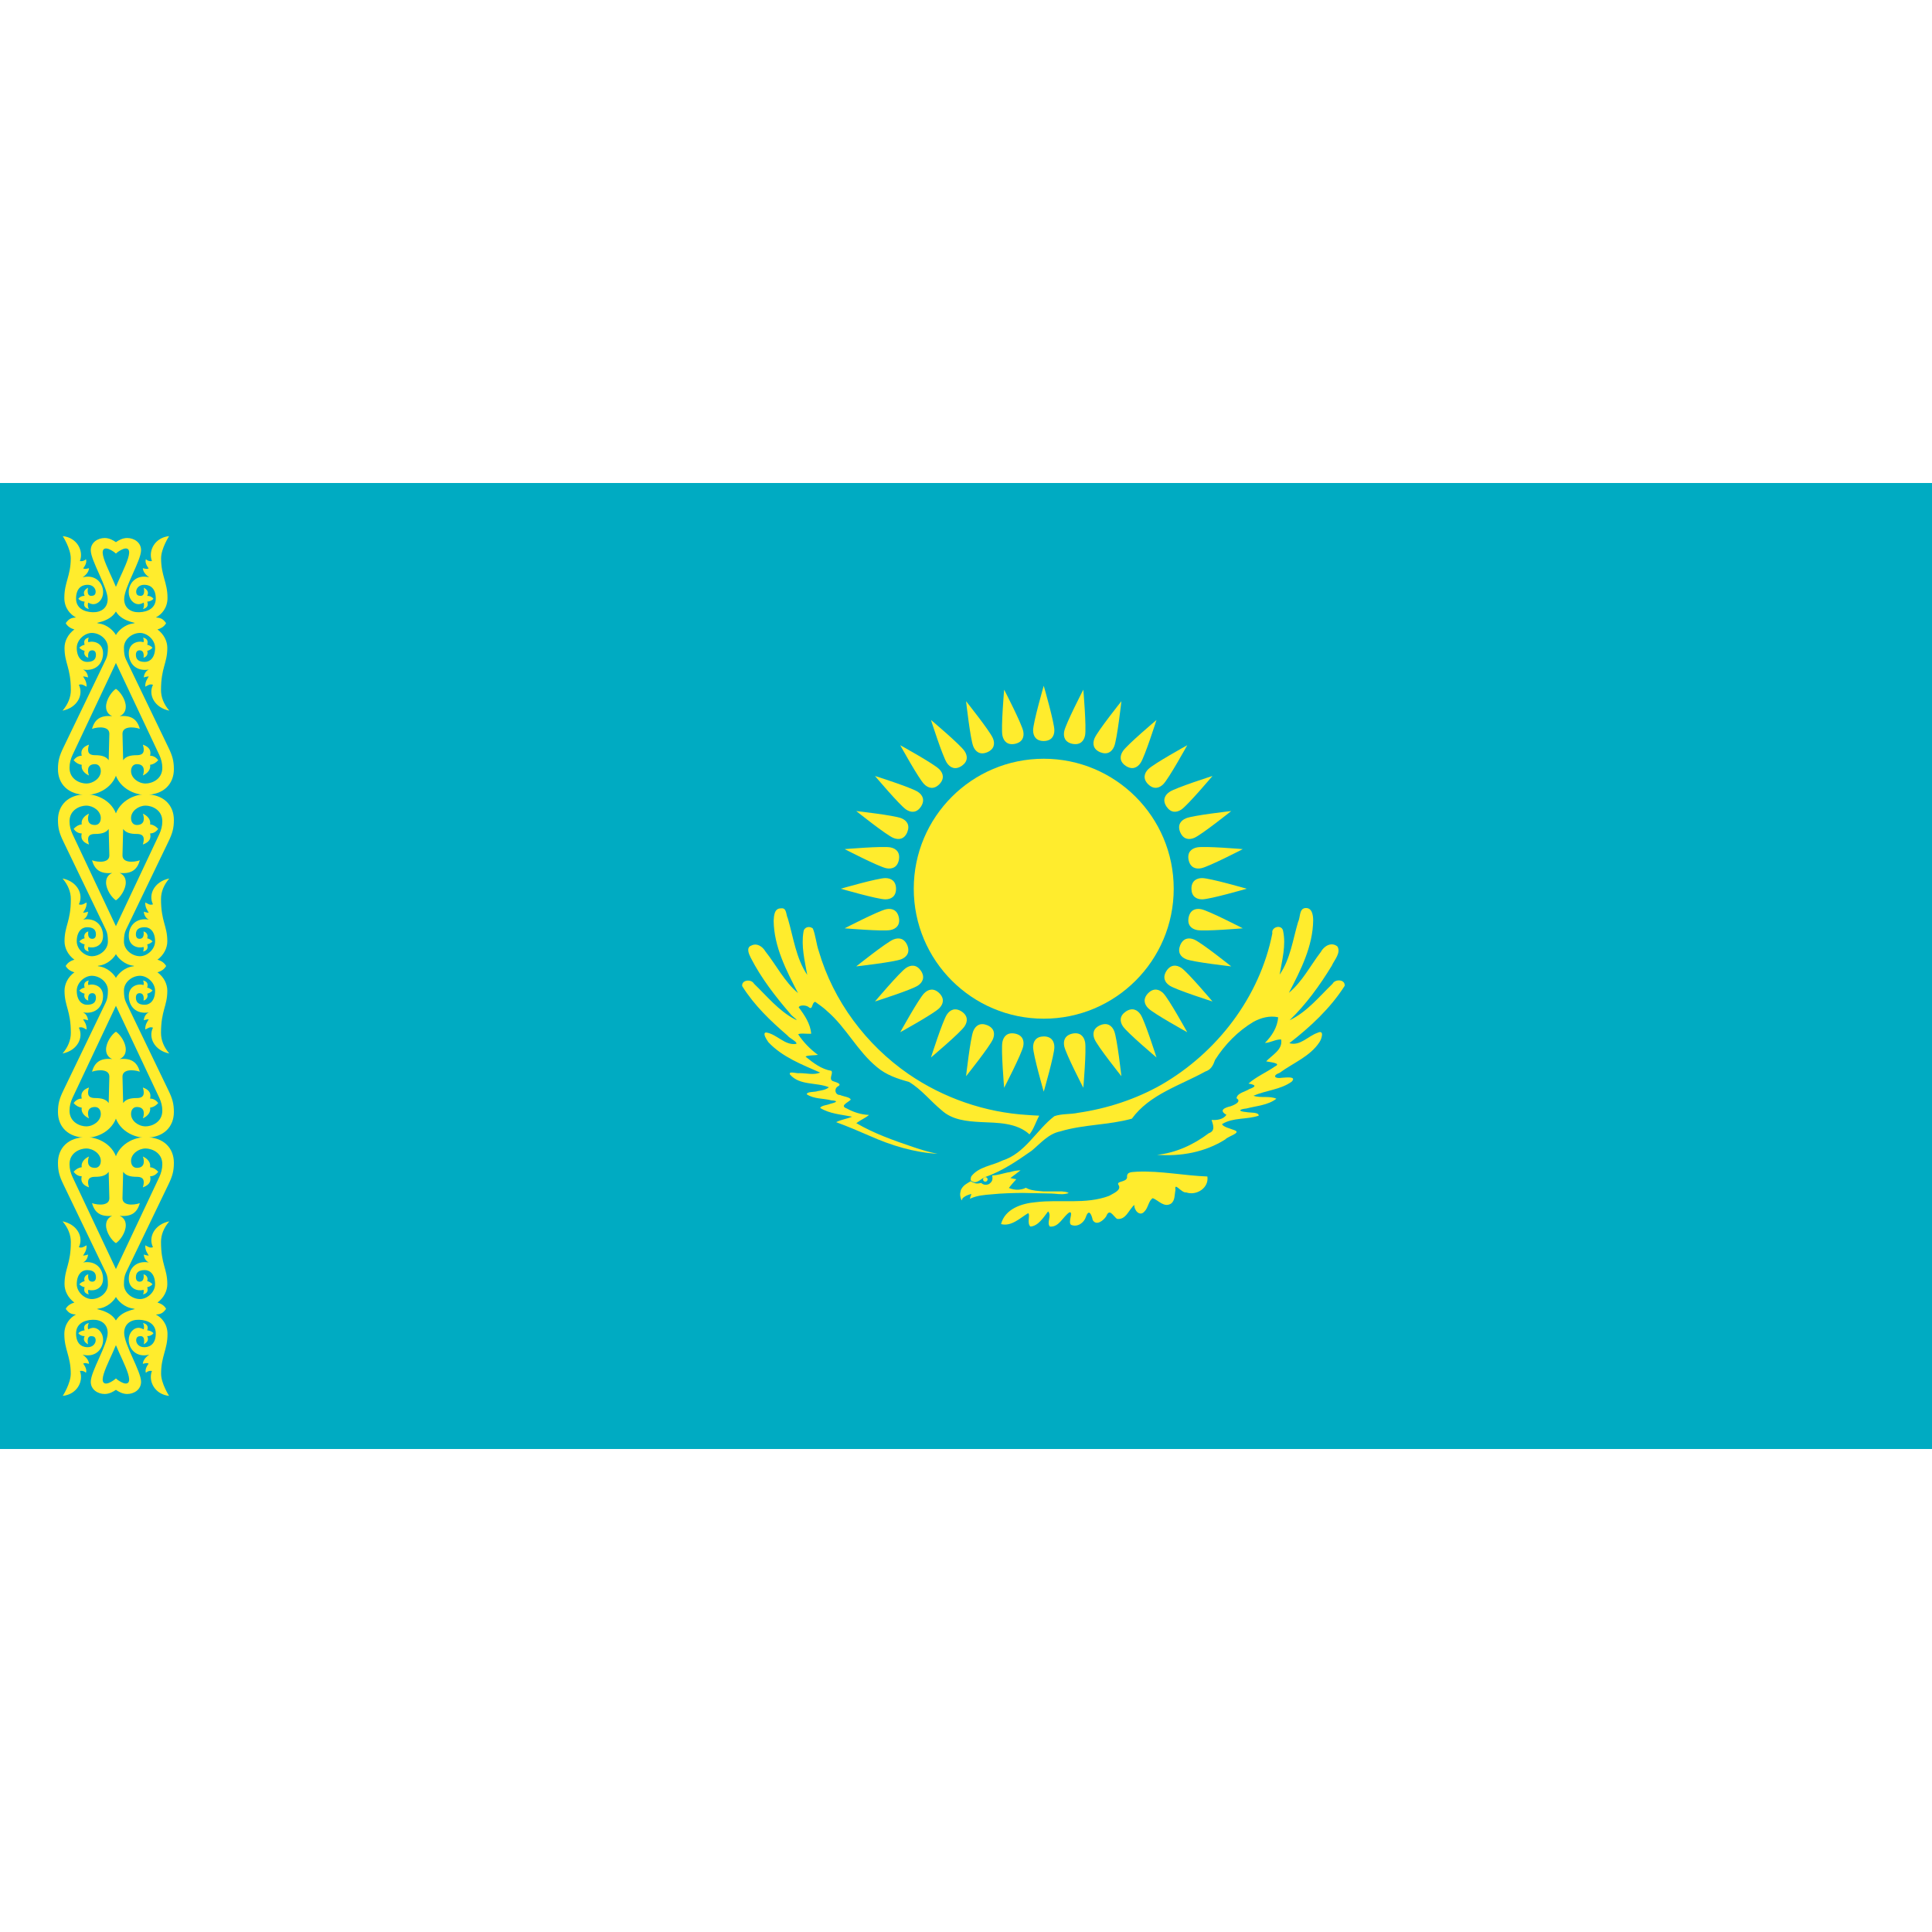
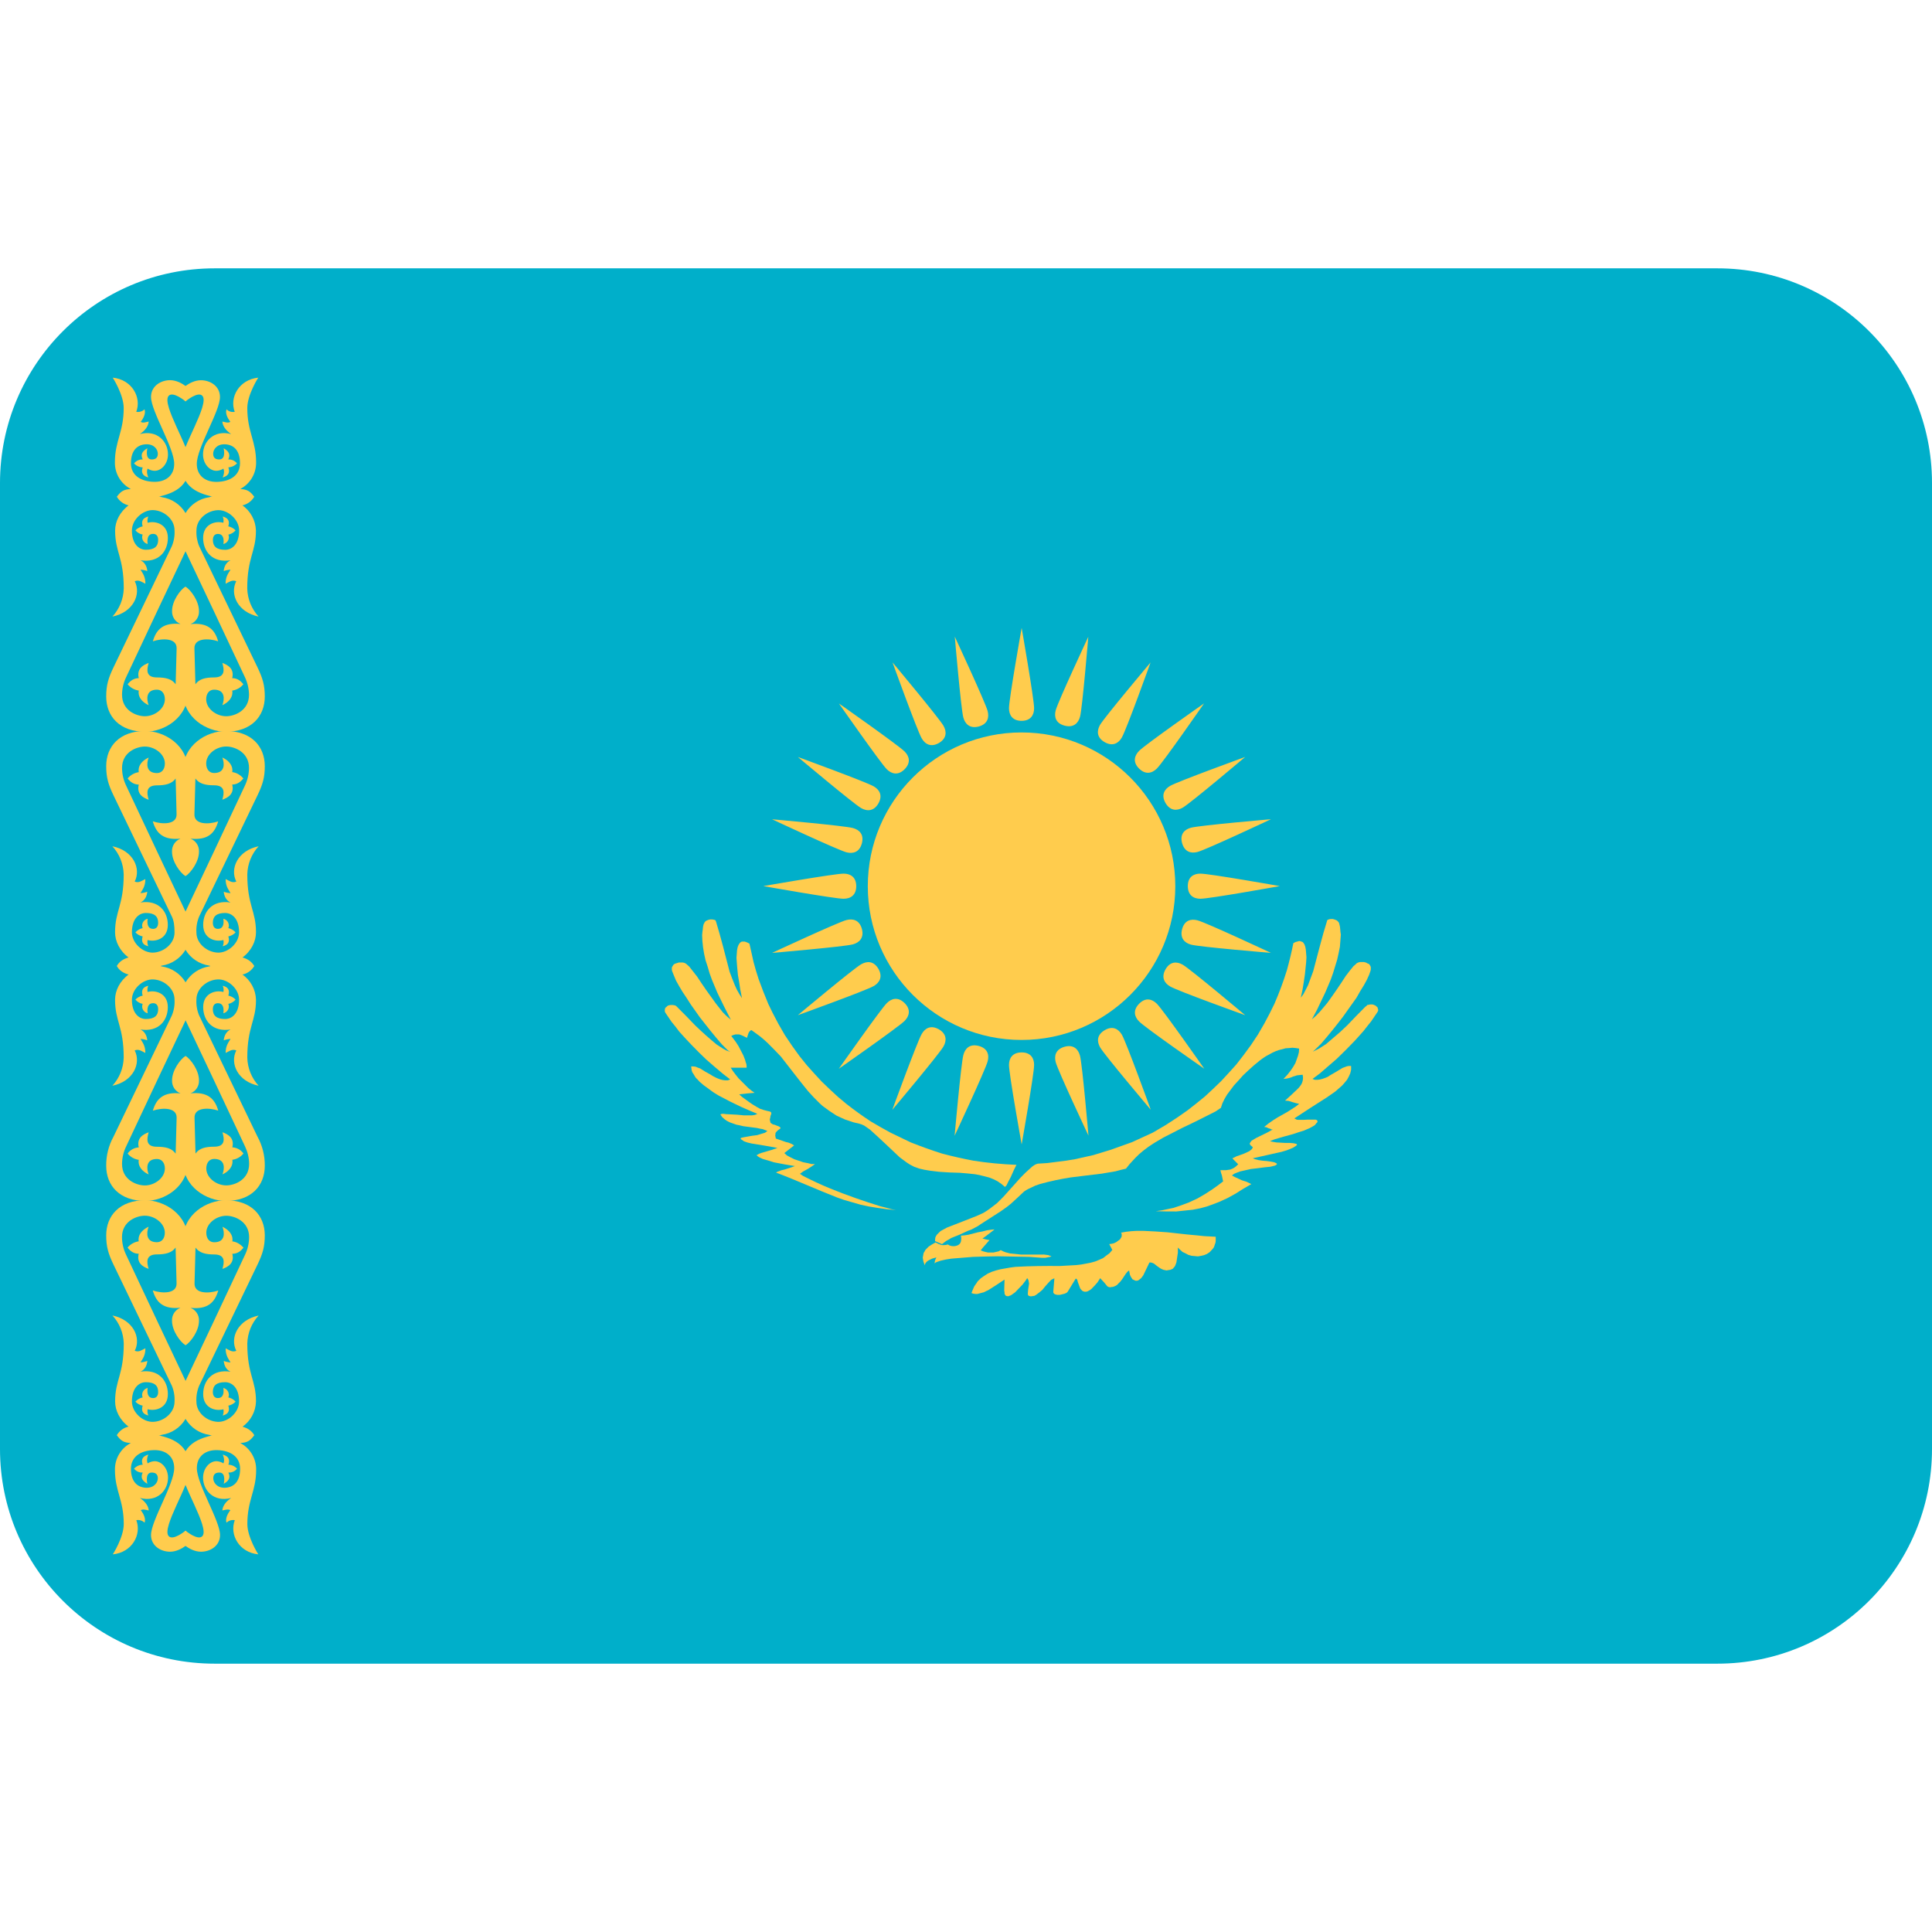
- <svg xmlns="http://www.w3.org/2000/svg" xmlns:xlink="http://www.w3.org/1999/xlink" viewBox="0 0 1000 500" width="512" height="512">
-   <path fill="#00abc2" d="M0 0h1000v500H0z" />
-   <g fill="#ffec2d">
-     <g transform="matrix(.5 0 0 .5 540.236 210)">
-       <circle r="134.55" />
-       <g id="c">
-         <g id="b">
-           <path id="a" d="M0-152.9c8-.1 11-5.1 11-11.1 0-8-11-46.1-11-46.1S-11-172-11-164c0 6 3 11.1 11 11.1z" />
-           <use xlink:href="#a" transform="rotate(90)" />
-           <use xlink:href="#a" transform="scale(-1)" />
-           <use xlink:href="#a" transform="rotate(270)" />
-         </g>
-         <use xlink:href="#b" transform="rotate(22.5)" />
-         <use xlink:href="#b" transform="rotate(45)" />
-         <use xlink:href="#b" transform="rotate(67.5)" />
-       </g>
-       <use xlink:href="#c" transform="rotate(11.25)" />
-     </g>
-     <g transform="scale(.5)">
-       <path d="M1056.467 711.467c-3.6.2-7.1.666-10.534 1.766-4.7.634-9.2 2.267-13.866 3.034l-1.867.3-3.133.3c.2.866.333 1.733.333 2.6 0 .9-.1 1.766-.333 2.5-.2.7-.834 1.566-1.334 2.1-.666.733-1.366 1.366-2.2 1.766-.8.4-1.7.567-2.6.634-.9.033-1.833 0-2.7-.334-.9-.3-1.733-.866-2.5-1.533a21.57 21.57 0 0 1-2.8.5c-.933.1-1.8.1-2.633 0-.933-.267-1.9-.567-2.8-.933a16.14 16.14 0 0 1-2.6-1.367c-3.4 2-7.2 3.9-9.267 7.4-1.166 1.6-1.4 3.433-1.666 5.333-.167 2.334.433 4.8 1.433 6.967.367.633.667-2.3 1.8-2.7 1.9-1.567 4.267-2.7 6.667-3.333 2.033-1.034 1.766.066.933 1.666-.2.834-1.333 4 .2 2.4 6.767-3 14.267-3.6 21.567-4.166 10.6-1.1 21.233-1.334 31.866-1.467l30 .633c4.767.134 9.567 1.2 14.267.4 1.133-.3 2.9-.366 3.567-1.033-2.134-1.233-4.634-1.267-7-1.567H1080.2c-5.3-.533-10.833-.6-15.833-2.6-1.334-.533-2.567-1.8-3.834-.433-1.9.667-3.933 1.133-5.933 1.267-3.5.266-7-.467-10.233-1.767 2.333-3.233 5.133-6.067 7.7-9.067-2.067-.333-4.067-.766-6.134-1.266 3.634-2.5 7-5.334 10.534-8z" />
-       <path d="M1212.2 746.01c-7.245 4.35-12.775-3.362-18.831-5.675-4.325 2.349-4.729 10.208-8.77 13.93-4.835 5.502-10.76-1.537-10.319-6.965-5.782 4.874-8.706 15.922-18.057 14.446-4.43-3.615-7.721-11.201-11.106-2.564-2.76 4.222-10.11 10.23-13.916 3.854-1.178-5.63-4-12.25-7.063-3.308-2.102 6.325-8.85 10.978-15.379 8.209-3.574-2.922 2.865-13.727-1.684-12.958-6.8 4.495-10.753 15.658-20.242 14.764-3.685-4.136 2.236-11.144-1.806-15.735-4.77 6.123-10.063 15.089-18.315 15.735-3.988-3.232.157-12.501-2.39-13.873-8.467 5.078-17.401 14.128-28.05 11.294 4.15-15.873 21.49-21.442 36.073-22.68 25.089-3.084 51.484 2.586 75.624-6.47 3.9-2.373 13.35-5.739 9.985-11.243-2.98-4.347 7.753-2.647 8.785-7.724-.639-6.43 4.927-5.545 10.364-6.108 24.376-1.052 48.455 4.082 72.758 4.954 1.836 11.842-11.3 20.157-21.876 16.5-5.052.819-12.627-11.615-11.142-2.57-1.018 4.748-.305 11.018-4.643 14.189m-207.4-24.248c5.643 5.165 9.6-.973 14.875-3.216 17.692-6.085 33.128-16.719 48.346-27.344 9.22-7.63 17.214-17.525 29.597-20 24.155-7.303 49.832-6.417 74.08-13.157 18.465-25.28 49.826-34.299 76.097-48.83 5.899-1.833 8.178-6.688 10.062-12.048 10.028-15.83 23.689-29.857 39.845-39.439 7.644-4.177 16.764-6.582 25.418-4.672-.62 10.307-6.533 19.442-13.672 26.57 5.842-.128 10.863-3.819 16.767-3.611 2.023 10.578-9.4 16.114-15.478 22.7 3.385.787 16.353 1.768 9.286 5.159-9.005 6.25-19.289 10.541-27.602 17.799 7.67 1.378 8.544 3.008.745 5.782-4.222 2.862-12.341 3.862-13.126 9.437 5.794 3.561-2.669 7.097-5.933 8.255-6.242 1.454-12.798 4.165-4.507 8.907-3.136 4.738-9.865 5.749-15.356 5.28 1.666 5.37 4.078 11.379-2.892 13.748-15.624 11.81-33.96 20.402-53.6 22.367 24.535 1.886 49.806-2.668 70.772-16.011 2.768-3.273 17.282-6.79 9.164-9.542-3.822-1.59-12.016-3.357-12.57-6.271 11.355-7.006 25.664-4.514 37.88-8.676.316-3.955-9.292-2.855-12.874-3.755-8.543-.7-8.042-2.88.195-3.688 10.422-2.76 22.226-3.303 30.993-10.098-7.138-3.307-16.116-.396-23.732-3.096 12.911-5.65 28.142-6.217 39.726-14.704 5.277-5.87-6.76-4.036-10.267-3.893-7.15 1.245-10.456-2.178-2.332-5.149 13.87-10.227 31.433-16.87 41.176-31.697 2.308-3.319 5.433-13.319-1.928-9.722-9.68 3.219-18.198 14.101-29.228 10.735 21.733-16.844 42.413-36.02 57.267-59.33.768-6.723-9.785-7.45-12.532-2.172-13.963 13.454-26.6 29.335-44.477 37.77 17.121-16.525 31.276-36.092 43.626-56.372 2.648-6.032 9.764-13.286 5.902-19.983-6.225-5.153-14.013-.436-17.248 5.73-10.854 14.17-19.096 30.709-33.054 42.25 12.22-23.321 24.871-48.147 25.18-75.046-.038-5.538-1.15-13.694-8.67-12.66-5.962 1.069-4.546 9.992-7.004 14.505-5.411 18.377-7.951 38.279-19.05 54.37 2.497-14.933 6.866-30.5 3.512-45.58-1.567-6.739-12.45-3.84-11.048 2.83-13.002 65.86-57.194 123.46-114.99 156.78-26.464 14.973-56.023 24.626-86.096 29.002-8.09 1.771-16.84.732-24.572 3.49-18.736 14.367-30.08 38.407-53.802 45.935-10.632 5.284-24.496 6.356-32.098 16.233-.658 1.263-.8 2.727-.774 4.128" />
-       <path d="M1075.8 654.95c-3.5 6.354-5.56 13.658-10.06 19.347-13.541-12.321-33.171-11.914-50.347-12.734-14.177-.757-29.594-2.065-40.563-12.176-11.539-9.452-20.958-21.724-33.852-29.393-11.769-3.2-23.633-7.204-33.095-15.271-20.22-16.482-31.8-40.937-51.558-57.933-3.767-3.708-8.209-6.581-12.429-9.727-4.01.977-2.195 9.631-7.102 5.22-2.67-1.9-9.348-2.085-9.95.569 6.041 7.96 12.088 17.049 12.925 27.23-4.12.422-11.445-.87-13.487.664 5.471 8.2 12.484 15.473 20.452 21.263-3.822.614-11.353.28-12.818 1.82 7.909 6.446 16.39 13.034 26.747 14.69 2.12 2.794-3.1 8.19 1.29 10.576 2.545 1.04 10.944 2.78 5.159 5.675-3.97 2.675-2.497 8.91 2.58 8.77 3.21 1.64 10.417 2.041 10.981 4.88-2.845 2.895-11.698 6.328-4.163 9.04 7.039 3.904 15.067 6.439 23.105 6.717-4.034 3.394-9.004 5.32-13.156 8.513 18.55 10.877 39.113 18.03 59.433 24.919 8.09 2.703 16.274 5.223 24.66 6.81-24.368-1.407-47.921-8.621-70.115-18.495-11.503-5.045-23.084-9.92-34.873-14.265 5.169-2.69 11.148-3.347 16.509-5.675-11.128-2.23-23.285-2.96-33.067-9.077 1.5-2.676 7.183-2.802 10.326-4.164 5.911-1.416 9.578-3.134 1.243-3.648-8.405-2.281-18.045-1.257-25.452-6.328.477-3.04 8.229-1.98 11.386-3.293 3.976-.683 8.396-1.255 11.573-3.93-12.994-5.387-29.99-1.57-40.168-13.045-2.347-4.372 7.289-.85 10.033-1.579 6.973 0 14.467 2.216 21.107-.595-18.934-8.313-39.215-16.095-53.655-31.471-1.603-2.472-6.407-9.225-2.531-10.06 11.239 1.487 19.374 13.753 31.396 11.844 1.597-2.153-6.984-5.681-9.126-8.758-17.528-15.041-34.54-31.364-46.825-51.066-.845-6.58 9.497-7.565 12.22-2.484 13.405 12.911 25.514 27.977 42.21 36.791 5.924 2.873-3.402-3.4-4.644-5.675-15.427-17.914-30.113-36.834-40.895-57.932-1.93-3.802-5.128-10.686.646-12.71 5.773-2.892 11.501 1.048 14.428 6.007 11.342 14.305 19.688 31.307 33.817 43.225-12.037-23.359-24.889-47.948-25.2-74.828.283-5.21.618-13.092 7.684-12.878 5.933-.9 4.996 6.696 6.94 10.318 5.846 19.747 8.395 41.121 20.122 58.556-2.59-14.649-6.403-29.735-3.87-44.627.584-4.89 6.089-6.37 9.682-3.414 2.905 7.11 3.51 15.89 6.157 23.491 15.06 51.52 48.875 96.832 92.941 127.24 36.292 24.891 79.362 39.75 123.32 42.341 3.97.346 7.956.466 11.932.71" />
-       <circle cx="1020" cy="720.887" r="2.367" />
-       <circle cx="1019.8" cy="720.507" r=".965" stroke="#ffec2d" stroke-width=".381" />
-       <g id="f">
-         <g id="e">
-           <path d="M120 72.922s-9.61-8.076-12.874-4.025c-5.25 6.515 16.14 38.968 16.14 50.396 0 18.759-12.517 23.86-27.973 26.539-10.371 1.798-27.259-.752-27.259-.752 3.18-4.273 5.248-5.532 10.606-5.873-5.965-3.097-12.039-9.82-12.039-20.284 0-16.138 6.643-22.79 6.643-40.983 0-10.093-8.276-22.941-8.276-22.941 14.629 1.464 21.879 15.009 17.754 25.834 2.328.335 4.442-.19 6.258-1.91 1.07 3-.62 6.483-2.883 9.484 1.823.974 3.162.39 6.066-.21-.276 3.092-2.128 6.376-6.66 9.468 13.151-3.415 21.243 5.751 21.243 15.347 0 7.248-5.079 12.443-10.044 12.443-1.604 0-3.961-.661-5.29-1.654-.938 1.995-.455 4.665.51 6.66-3.638-.962-5.948-3.123-4.304-7.621-2.795-.257-5.018-1.201-6.53-3 1.532-1.963 3.857-3.093 6.53-3.001-2.035-4.2.233-6.55 3.538-8.456 0 0-2.102 8.456 3.265 8.456 2.413 0 4.612-.786 4.612-4.343 0-3.097-2.707-7.387-8.966-7.114s-11.332 4.315-11.332 14.306c0 9.216 7.434 13.8 17.23 14.096 8.833.273 15.5-4.512 15.5-13.625 0-12.128-17.508-39.773-17.508-50.58 0-8.11 7.292-12.636 14.427-12.636 9.252 0 17.058 9.161 17.058 9.161l-5.435 6.815z" />
-           <path id="d" d="M122.02 292.14c0 20.27-18.198 30.688-32.498 30.688-19.266 0-29.524-11.519-29.524-26.598 0-8.548 1.566-13.911 5.507-22.092l44.153-91.653c1.543-3.188 2.041-6.818 2.041-12.138 0-8.217-7.97-14.933-16.327-15.139-7.618-.19-15.918 7.102-15.918 15.412 0 10.093 5.236 14.593 10.612 14.593 6.616 0 9.252-2.72 9.252-7.365 0-3.237-1.563-4.637-3.81-4.637-5.674 0-4.081 7.638-4.081 7.638-2.818-.617-5.134-3.497-3.81-7.093a10.23 10.23 0 0 1-5.51-3.273c1.521-1.475 3.266-2.613 5.51-3-1.329-4.388.447-6.531 4.286-7.433-.775 1.687-.801 3.24-.544 4.705 6.043-1.719 15.306 1.016 15.306 11.456 0 10.365-7.194 19.093-20.681 16.912 3.208 1.534 4.84 4.673 5.17 8.183-2.45-.954-5.17-1.09-5.17-1.09 1.577 2.78 3.767 5.177 3.673 10.637-2.5-1.137-4.823-3.242-8.027-1.91 5.03 9.898-1.15 23.512-16.871 26.733 5.754-6.745 8.571-14.027 8.571-21.277 0-23.496-6.53-27.445-6.53-43.78 0-6.835 3.513-14.215 10.476-19.231v.273c-4.602-1.233-7.55-3.499-9.245-6.578 10.515-2.982 25.8-2.927 34.006.302 9.434 1.093 16.02 8.33 17.96 12.004s5.709 16.953 0 28.912l-44.898 95.198c-1.948 4.165-3.13 8.583-3.13 13.366 0 12.03 11.02 16.23 17.28 16.23 7.483 0 15.102-5.7 15.102-12.82 0-4.511-2.45-7.228-5.987-7.228-8.458 0-7.944 7.195-6.258 11.729-5.264-2.367-8.324-6.592-7.483-11.047-2.98-.409-5.817-1.822-8.435-4.774 2.06-2.6 4.572-4.567 8.435-4.637-1.687-6.912 2.94-9.835 7.483-11.456-1.437 5.073-2.38 10.911 6.258 10.911 6.3 0 11.258 1.091 14.15 5.183l.68-27.005c.364-8.098-10.838-7.867-17.958-5.456 2.687-9.327 8.198-14.37 20.952-13.093-3.096-1.295-6.395-4.208-6.395-9.82.002-7.593 6.162-16.005 10.206-18.492l2.022 79.051z" />
-           <use xlink:href="#d" transform="matrix(1 0 0 -1 0 645.08)" />
-         </g>
-         <use xlink:href="#e" transform="matrix(-1 0 0 1 240 0)" />
-       </g>
-       <use xlink:href="#f" transform="matrix(1 0 0 -1 0 1000)" />
-     </g>
+ <svg xmlns="http://www.w3.org/2000/svg" width="800px" height="800px" viewBox="0 0 36 36" aria-hidden="true" role="img" preserveAspectRatio="xMidYMid meet">
+   <path fill="#00AFCA" d="M36 27a4 4 0 0 1-4 4H4a4 4 0 0 1-4-4V9a4 4 0 0 1 4-4h28a4 4 0 0 1 4 4v18z" />
+   <g fill="#FFCC4D">
+     <circle cx="19.035" cy="16.513" r="2.865" />
+     <path d="M19.037 13.432c.17-.002.232-.109.232-.236c0-.17-.232-1.496-.232-1.496s-.236 1.326-.236 1.496c0 .127.064.236.236.236zm0 6.178c-.172.001-.236.108-.236.235c0 .171.236 1.479.236 1.479s.232-1.309.232-1.479c.001-.126-.062-.235-.232-.235zm-.801-.121c-.165-.042-.252.045-.285.168c-.044.164-.163 1.506-.163 1.506s.571-1.221.615-1.385c.034-.123-.001-.245-.167-.289zm1.6-5.968c.166.044.256-.044.289-.166c.044-.165.154-1.49.154-1.49s-.562 1.203-.607 1.369c-.033.122-.001.243.164.287zm-2.343 5.658c-.149-.083-.256-.022-.319.089c-.085.147-.547 1.412-.547 1.412s.867-1.031.952-1.178c.064-.111.063-.237-.086-.323zm3.089-5.351c.149.086.259.024.322-.086c.086-.148.535-1.398.535-1.398s-.856 1.017-.942 1.164c-.062.11-.062.235.085.32zm-3.727 4.862c-.122-.119-.241-.088-.331.002c-.12.121-.894 1.223-.894 1.223s1.105-.772 1.225-.891c.09-.09.122-.214 0-.334zm4.369-4.37c.122.121.243.09.333 0c.121-.12.879-1.213.879-1.213s-1.089.762-1.209.883c-.09.09-.123.21-.003.33zm-4.857 3.731c-.087-.146-.21-.146-.321-.083c-.148.085-1.18.949-1.18.949s1.267-.458 1.414-.543c.111-.064.173-.174.087-.323zm5.35-3.089c.087.149.213.15.322.087c.148-.086 1.163-.944 1.163-.944s-1.249.453-1.397.538c-.11.064-.172.171-.088.319zm-5.657 2.346c-.046-.164-.166-.196-.289-.164c-.164.044-1.385.612-1.385.612s1.342-.115 1.506-.159c.123-.034.212-.123.168-.289zm5.966-1.6c.046.166.166.2.289.167c.165-.044 1.368-.61 1.368-.61s-1.324.114-1.49.158c-.122.032-.211.121-.167.285zm-6.071.803c-.002-.17-.109-.232-.236-.232c-.17 0-1.496.232-1.496.232s1.326.236 1.496.236c.127 0 .236-.064.236-.236zm6.178 0c.001.172.108.236.235.236c.171 0 1.479-.236 1.479-.236s-1.309-.232-1.479-.232c-.127-.001-.235.062-.235.232zm-6.073-.797c.042-.165-.045-.252-.168-.285c-.164-.044-1.506-.163-1.506-.163s1.221.571 1.385.615c.123.033.245-.001.289-.167zm5.967 1.599c-.044.166.044.256.166.289c.165.044 1.49.154 1.49.154s-1.203-.563-1.369-.607c-.122-.032-.243-.001-.287.164zm-5.659-2.342c.083-.148.022-.256-.089-.319c-.147-.085-1.412-.547-1.412-.547s1.031.867 1.178.952c.111.064.237.062.323-.086zm5.351 3.089c-.086.149-.024.259.086.322c.147.086 1.398.535 1.398.535s-1.017-.855-1.164-.941c-.11-.063-.235-.063-.32.084zm-4.862-3.727c.119-.122.088-.241-.002-.331c-.121-.12-1.223-.894-1.223-.894s.772 1.105.891 1.225c.09.09.213.122.334 0zm4.37 4.369c-.121.122-.09.244 0 .333c.12.121 1.213.879 1.213.879s-.762-1.089-.883-1.21c-.09-.09-.21-.123-.33-.002zm-3.73-4.858c.145-.087.146-.21.083-.321c-.085-.147-.949-1.18-.949-1.18s.458 1.267.543 1.414c.063.111.174.173.323.087zm3.089 5.351c-.148.086-.15.211-.087.321c.086.148.944 1.163.944 1.163s-.453-1.25-.538-1.398c-.064-.109-.172-.172-.319-.086zm-2.347-5.658c.164-.046.196-.166.164-.289c-.044-.164-.612-1.385-.612-1.385s.115 1.342.159 1.506c.033.123.123.212.289.168zm1.6 5.967c-.166.046-.2.166-.167.289c.044.165.61 1.368.61 1.368s-.114-1.325-.158-1.489c-.032-.123-.121-.212-.285-.168z" />
+   </g>
+   <g fill="#FFCC4D">
+     <path d="M21.846 23.645l-.037.016l-.041.006l-.031.006l-.057-.012l-.025-.01l-.023-.011l-.027-.017l-.045-.032l-.041-.033l-.023-.016l-.029-.012l-.02-.005h-.029l-.113.235l-.023.033l-.022.027l-.023.017l-.02.017l-.029.011h-.027l-.025-.011l-.035-.017l-.01-.017l-.012-.017l-.012-.022l-.012-.026l-.016-.083l-.033.027l-.031.039l-.062.094l-.037.049l-.039.038l-.021.023l-.027.017l-.027.012l-.033.01h-.016l-.029.006l-.027-.006l-.021-.01l-.064-.077l-.072-.077l-.049.077l-.057.065l-.027.027l-.025.027l-.027.022l-.051.028l-.027.006h-.027l-.023-.006l-.022-.012l-.016-.017l-.021-.026a2.5 2.5 0 0 0-.045-.121l-.006-.028l-.01-.021l-.012-.011h-.012l-.148.242l-.021.021l-.039.017l-.086.021h-.051l-.039-.011l-.012-.006l-.016-.017l-.004-.01v-.022l.02-.242l-.016.006l-.043.021a3.434 3.434 0 0 0-.115.126l-.049.061l-.061.051l-.057.043l-.032.018l-.066.01l-.027-.006l-.012-.004l-.011-.012l-.006-.017V24.1l.006-.07l.017-.111l-.011-.065l-.023-.038l-.033.049l-.054.071a4.69 4.69 0 0 1-.138.144a1.352 1.352 0 0 0-.077.055l-.06.021l-.012-.006h-.017l-.012-.01l-.004-.006l-.012-.017l-.004-.017v-.021l-.006-.028l.006-.208c-.1.068-.201.134-.303.197l-.038.017l-.043.022c-.041.01-.081.02-.121.032h-.04l-.037-.005l-.034-.012l.017-.044l.033-.077l.021-.032l.024-.033l.021-.033l.056-.055l.061-.043l.07-.045l.072-.033l.083-.027l.082-.021l.187-.033l.093-.012c.276-.016.553-.018.829-.016l.303-.017l.094-.011l.174-.033l.084-.023l.078-.032l.072-.033c.038-.03.077-.06.117-.088l.053-.062l-.057-.109l.045-.006l.043-.01l.045-.022l.037-.028l.016-.01l.018-.017l.012-.022l.012-.016l.004-.022v-.038l-.012-.022l.094-.017l.1-.011l.105-.006h.109c.153.006.305.015.457.027c.23.028.461.05.692.072l.207.011v.076l-.004.034l-.012.032l-.01.033l-.012.027l-.016.022c-.019.022-.04.044-.061.065l-.049.032l-.053.022l-.053.012l-.061.011l-.117-.011l-.061-.017l-.053-.028l-.057-.027l-.043-.039l-.043-.043v.094c-.008.061-.018.121-.027.182l-.021.057l-.012.023l-.016.016l-.012.017l-.014.01m-4.418-.517l.125.055a1.45 1.45 0 0 1 .077-.06l.049-.026l.044-.028l.165-.066l.142-.066l.072-.027l.122-.065l.049-.034c.124-.081.249-.161.374-.24l.109-.077l.083-.066c.082-.074.162-.149.242-.225l.033-.022l.038-.022a3.49 3.49 0 0 1 .138-.066l.093-.032c.186-.051.375-.091.565-.121c.194-.023.388-.049.582-.071l.258-.044c.064-.018.128-.034.193-.049l.066-.083l.106-.115l.072-.071l.08-.067l.094-.071l.109-.072l.166-.098c.119-.06.237-.12.355-.182c.21-.098.417-.202.623-.308l.098-.066l.027-.083l.039-.081l.049-.083l.127-.17c.058-.062.114-.124.17-.188c.068-.066.138-.13.209-.192l.106-.087l.053-.039l.057-.038c.04-.023.08-.045.121-.066l.061-.028l.059-.021l.129-.034l.064-.004l.061-.006l.064.006l.061.01l-.004.066l-.016.065l-.049.138l-.041.071l-.049.072l-.06.076l-.072.077l.057-.006l.049-.011l.039-.012l.037-.016l.072-.022l.103-.011l.006.039v.038l-.006.038l-.01.033l-.016.033l-.023.033l-.021.026l-.027.028a7.797 7.797 0 0 1-.231.214l.065.006c.048.015.096.03.145.043l.053.012l-.064.05a5.026 5.026 0 0 1-.154.099l-.176.099l-.088.055l-.088.061l-.082.066l.037.005l.051.022l.022.006l.021.011l.018.005l.016-.005l-.109.061a7.605 7.605 0 0 0-.203.099l-.084.05l-.016.017l-.01.017l-.012.016l.004.022l.012.017l.021.016l.02.018l-.008.021l-.012.018l-.021.016l-.02.017l-.053.026l-.064.028l-.125.044l-.078.039l.109.109l-.039.038l-.037.028l-.033.017l-.039.016l-.076.011h-.108l.012.05l.016.049l.023.111a4.474 4.474 0 0 1-.209.153l-.127.082l-.141.082l-.084.039l-.082.038a4.68 4.68 0 0 1-.281.099l-.213.045l-.117.017c.127.004.254.006.381.005l.312-.033l.137-.027l.121-.033c.08-.027.158-.057.236-.088l.152-.07l.15-.083l.141-.089l.15-.087l-.09-.044l-.086-.027l-.041-.019c-.031-.015-.062-.03-.094-.043l-.051-.028l.043-.032l.053-.022l.057-.021c.066-.016.133-.031.199-.045c.086-.009.172-.02.258-.032l.109-.011l.084-.021l.022-.012l.016-.017l-.004-.006l-.012-.011l-.016-.006l-.021-.01l-.061-.012l-.078-.011l-.076-.006l-.076-.011l-.068-.017l-.041-.017l.537-.12l.094-.028c.041-.015.081-.032.121-.049l.053-.034l.023-.021l-.006-.005l-.01-.012l-.051-.011l-.07-.006h-.084c-.057-.004-.113-.008-.17-.01l-.07-.012l-.045-.011l.078-.032c.116-.036.234-.069.352-.1c.067-.023.135-.046.203-.066l.104-.044l.049-.027l.045-.027l.016-.017l.017-.022l.016-.016l.006-.017l-.006-.017l-.016-.012l-.017-.004h-.152l-.072.004h-.098l-.029-.004l-.019-.012l-.024-.011c.2-.132.402-.263.605-.391l.158-.11a3.25 3.25 0 0 0 .125-.109l.049-.055l.045-.055l.033-.06l.027-.06l.016-.067v-.071h-.037l-.039.006l-.086.032a5.447 5.447 0 0 1-.232.138l-.043.028l-.051.021l-.049.017l-.045.011l-.043.006H24.5l-.043-.017l.133-.099c.107-.091.213-.183.318-.275a9.94 9.94 0 0 0 .34-.341l.158-.176c.047-.062.095-.122.144-.182c.039-.056.078-.113.115-.17l.012-.021l.004-.017l-.004-.023l-.006-.016l-.006-.018l-.016-.011l-.017-.017l-.016-.006l-.021-.01l-.024-.006h-.043l-.021.006l-.029.004l-.016.018l-.023.017c-.112.112-.223.226-.332.341l-.133.126a19.54 19.54 0 0 1-.264.226a3.428 3.428 0 0 1-.127.082l-.121.061l.037-.033c.04-.038.079-.076.117-.115c.141-.162.276-.33.406-.5l.254-.357l.068-.12l.068-.11l.055-.1l.043-.094l.027-.076l.006-.027v-.044l-.006-.017l-.02-.033l-.012-.011l-.018-.005l-.031-.018l-.041-.011h-.075l-.021.006l-.016.005l-.023.012l-.016.016l-.045.039a4.24 4.24 0 0 0-.143.182c-.11.172-.226.34-.346.505l-.139.165l-.07.072l-.076.066l.098-.183l.154-.323l.1-.236l.043-.121l.076-.248c.019-.08.036-.16.051-.241c.007-.075.013-.15.018-.226l-.008-.055l-.004-.049l-.006-.051l-.016-.064l-.012-.018l-.027-.027l-.037-.016l-.041-.012h-.037l-.035.006l-.01.006l-.016.004l-.006.012c-.099.312-.174.63-.26.945c-.032.088-.064.176-.098.264l-.082.159l-.051.071l.033-.158c.016-.092.03-.183.043-.275l.023-.226l.006-.094a3.445 3.445 0 0 0-.012-.143l-.01-.055l-.016-.044l-.023-.033l-.012-.011l-.033-.011l-.016-.006h-.018l-.016.006l-.045.011l-.043.022c-.034.17-.075.339-.121.506a6.14 6.14 0 0 1-.23.62a7.493 7.493 0 0 1-.188.368l-.121.209l-.131.197a8.785 8.785 0 0 1-.273.362c-.092.104-.186.206-.281.308c-.099.097-.2.193-.303.287c-.106.088-.213.173-.322.257a7.463 7.463 0 0 1-.408.275l-.242.142l-.385.177l-.396.142l-.328.1l-.34.076l-.17.028l-.348.044l-.176.011l-.017.006l-.017.005l-.033.018l-.037.026a4.543 4.543 0 0 0-.127.115l-.088.089l-.319.356l-.121.121l-.142.109l-.056.038l-.055.034l-.12.055c-.186.076-.375.145-.562.22l-.049.027l-.044.023l-.032.021l-.061.061l-.017.027l-.012.027l-.004.039v.028" />
+     <path d="M19.441 23.375l.092.012l.045.017l.01.005v.006h-.01l-.012.005l-.088.017h-.07l-.23-.017l-.583-.011c-.154.002-.308.006-.462.011c-.136.01-.271.021-.407.033l-.105.017l-.093.021c-.022.008-.043.016-.065.022l-.028.012l-.022.017l.01-.056l.024-.056l-.077.022l-.066.033l-.026.017l-.023.022l-.017.026l-.004.028l-.016-.038l-.012-.034a.808.808 0 0 0-.012-.071c.006-.029.012-.058.016-.087l.018-.028l.01-.022l.023-.026l.044-.044l.06-.039l.068-.038a.503.503 0 0 0 .114.049a.322.322 0 0 0 .117-.011c.061.054.219.043.241-.055a.24.24 0 0 0 0-.11l.066-.005l.077-.012l.17-.044l.089-.017l.082-.021l.077-.011l.065-.006l-.027.023l-.143.109l-.054.038l.07.018l.061.011l-.13.148l-.034.044l.043.017l.044.012l.05.011h.099l.098-.022l.039-.023l.045.023l.044.017c.028.008.057.016.086.022c.068.007.136.015.205.021h.414m-.501-1.672l-.049.099l-.056.127a2.618 2.618 0 0 0-.081.158l-.028.028l-.065-.055l-.072-.05l-.077-.039l-.081-.032l-.177-.045l-.087-.016a6.75 6.75 0 0 0-.286-.027a5.971 5.971 0 0 1-.379-.018l-.176-.021l-.099-.017l-.093-.021l-.098-.034l-.083-.043l-.061-.04l-.126-.093c-.184-.173-.366-.348-.555-.517l-.109-.076l-.05-.022l-.052-.016l-.093-.021a4.505 4.505 0 0 0-.164-.055a4.336 4.336 0 0 0-.155-.071a3.155 3.155 0 0 1-.263-.182l-.055-.051l-.109-.109l-.105-.115c-.173-.211-.336-.429-.505-.643a9.824 9.824 0 0 0-.247-.253l-.071-.065l-.072-.06l-.158-.115l-.016.005l-.018.017l-.017.022c-.01.025-.018.051-.026.077l-.006.022l-.04-.018l-.033-.017l-.04-.017l-.033-.011h-.071l-.039.011l-.038.017c.03.038.059.076.087.115l.049.077l.089.17l.032.083l.012.044l.012.033l.005.038v.032h-.296l.043.066c.033.045.068.089.103.132l.182.182l.061.049l.056.039a3.445 3.445 0 0 1-.143.012l-.144.016l.049.045c.043.03.085.061.127.093l.071.049l.072.044l.071.039l.066.022l.061.016l.049.011l.016.006l.012.012l.004.005v.021l-.016.045l-.004.032l-.007.022v.016l.007.028l.004.022l.012.01l.016.012l.021.011l.028.006l.056.022l.027.01l.022.017l.005.006v.011l-.005.006l-.044.032l-.022.022l-.022.027v.023l-.005.022l.011.059l.192.066l.044.01l.044.018l.033.017l.028.017l-.182.143l.049.044l.061.033l.077.038c.055.02.11.038.166.056l.082.016l.072.017h.065l-.061.044l-.077.049l-.082.045l-.061.044l.055.038c.167.086.338.166.512.237c.304.124.615.232.928.329c.07.017.139.035.208.055l.088.017l-.177-.017a7.468 7.468 0 0 1-.329-.05l-.154-.033l-.303-.087l-.142-.05c-.38-.148-.751-.318-1.132-.462l.028-.016l.077-.028l.049-.011c.067-.02.132-.042.198-.066a7.444 7.444 0 0 1-.391-.07a4.739 4.739 0 0 0-.203-.061l-.039-.017l-.033-.017l-.027-.018l-.018-.016v-.005l.006-.006l.017-.006l.016-.011l.044-.017l.192-.056l.111-.038c-.159-.03-.319-.057-.479-.082l-.077-.018l-.061-.021l-.022-.012l-.021-.017l-.018-.01l-.011-.018l.017-.011l.049-.011c.051-.008.103-.017.154-.027l.088-.011c.05-.014.099-.029.148-.045l.023-.016l.022-.018l-.087-.033l-.056-.01l-.055-.012l-.252-.033l-.066-.016l-.061-.012l-.121-.043l-.056-.028l-.045-.032l-.044-.039l-.033-.049l.012-.006l.021-.006h.028l.044.006l.209.011l.122.012h.153l.043-.006l.034-.011l.022-.012a9.196 9.196 0 0 1-.308-.132a6.414 6.414 0 0 0-.204-.099l-.208-.109l-.099-.061a7.586 7.586 0 0 1-.181-.132l-.077-.066l-.034-.038l-.034-.033l-.021-.033l-.023-.039l-.022-.032l-.012-.038l-.009-.071h.037l.044.005l.044.018l.044.016l.087.055l.099.055l.044.028l.049.026l.049.022l.044.017l.049.012l.044.005h.05l.043-.017l-.13-.1a13.893 13.893 0 0 1-.319-.273a8.748 8.748 0 0 1-.501-.518l-.07-.093l-.072-.088a7.298 7.298 0 0 1-.116-.171l-.01-.022v-.038l.005-.017l.005-.016l.017-.011l.016-.017l.018-.012l.021-.006l.022-.004h.044l.027.004l.024.006l.021.017c.119.118.236.237.351.358c.127.122.259.24.396.352l.126.081l.065.034l.061.021l-.043-.027l-.115-.115c-.141-.162-.275-.33-.407-.5a10.5 10.5 0 0 1-.171-.242a7.343 7.343 0 0 0-.154-.236a5.403 5.403 0 0 1-.121-.209a5.052 5.052 0 0 0-.07-.17l-.007-.027v-.045l.007-.016l.021-.033l.012-.012l.017-.01l.071-.023h.077l.022.005l.016.006l.022.012l.061.055l.143.182c.112.172.23.34.352.505l.13.165l.072.071l.077.066a13.15 13.15 0 0 1-.252-.504a9.786 9.786 0 0 1-.099-.236l-.044-.121a4.433 4.433 0 0 0-.077-.248l-.027-.121l-.02-.123l-.012-.115l-.005-.109l.005-.055l.007-.05l.005-.05l.011-.049l.011-.018l.006-.016l.016-.018l.011-.01l.038-.017l.039-.01h.038l.033.006l.016.004l.012.006l.006.012l.006.016c.094.307.171.619.252.93c.032.087.065.173.1.258l.038.082l.044.077l.049.077l-.032-.16a5.974 5.974 0 0 0-.044-.273a8.572 8.572 0 0 1-.027-.319l.011-.143l.011-.056l.017-.043l.022-.033l.011-.012l.016-.011l.016-.005h.05l.045.016l.043.022l.077.346c.028.105.059.21.093.313c.056.157.117.313.182.467l.077.159l.11.21l.12.208l.133.198l.142.197l.133.165c.092.104.185.207.28.308c.099.097.2.192.303.285l.159.133c.146.114.296.222.451.324c.121.072.244.142.368.209l.378.182c.192.076.386.146.582.208c.192.051.387.095.583.132c.263.042.533.067.804.078" />
+   </g>
+   <g fill="#FFCC4D">
+     <path d="M3.457 28.522s-.237.197-.317.098c-.129-.16.397-.959.397-1.241c0-.461-.309-.589-.689-.654c-.256-.044-.671.019-.671.019c.078.105.129.138.261.144a.554.554 0 0 0-.296.501c0 .396.164.56.164 1.009c0 .249-.204.565-.204.565c.36-.036.54-.369.438-.637a.174.174 0 0 1 .154.047c.026-.073-.015-.16-.071-.233c.045-.023.078-.009.149.005c-.007-.076-.053-.156-.164-.232c.324.083.523-.142.523-.378c0-.18-.125-.308-.248-.308a.256.256 0 0 0-.131.041c-.023-.048-.011-.114.012-.163c-.089.023-.146.076-.105.188a.22.22 0 0 0-.161.074a.192.192 0 0 0 .161.072c-.05.104.006.163.087.209c0 0-.052-.209.081-.209c.06 0 .114.021.114.108c0 .075-.067.181-.221.175c-.155-.007-.28-.107-.28-.352c0-.229.183-.342.424-.349c.218-.007.382.111.382.336c0 .298-.432.98-.432 1.246c0 .2.179.311.355.311c.228 0 .42-.226.42-.226l-.132-.166zm-.05-5.402c0-.498.448-.755.8-.755c.474 0 .727.284.727.654c0 .212-.039.344-.136.545l-1.087 2.257a.67.67 0 0 0-.051.3c0 .202.197.368.403.373c.187.005.392-.175.392-.38c0-.249-.128-.359-.261-.359c-.163 0-.228.066-.228.181c0 .081.039.115.094.115c.14 0 .101-.188.101-.188a.13.13 0 0 1 .094.176a.247.247 0 0 1 .135.079a.248.248 0 0 1-.135.074c.033.108-.011.161-.105.184a.193.193 0 0 0 .013-.116c-.149.042-.377-.024-.377-.282c0-.256.177-.471.51-.418c-.08-.036-.119-.113-.127-.201c.06.025.127.028.127.028c-.039-.068-.093-.127-.091-.263c.062.029.119.08.198.047c-.124-.243.028-.577.416-.658a.8.8 0 0 0-.211.524c0 .58.162.676.162 1.078a.596.596 0 0 1-.258.474v-.007c.112.03.185.087.227.162c-.259.073-.636.072-.837-.007a.62.62 0 0 1-.443-.295a.897.897 0 0 1 0-.714c.154-.321.88-1.86 1.106-2.345a.77.77 0 0 0 .077-.33c0-.295-.271-.399-.425-.399c-.185 0-.373.142-.373.316c0 .112.061.178.147.178c.209 0 .196-.177.154-.289c.129.06.205.162.184.272c.074.01.144.045.208.117c-.051.066-.113.114-.208.115c.042.17-.072.242-.184.281c.035-.124.058-.269-.154-.269c-.155 0-.277-.027-.348-.128c-.005.135-.018.665-.018.665c-.008.2.267.194.442.135c-.067.23-.202.355-.517.323a.247.247 0 0 1 .158.241c0 .188-.152.395-.251.457l-.05-1.948z" />
+     <path d="M3.506 23.12c0-.498-.448-.755-.8-.755c-.474 0-.727.284-.727.654c0 .212.039.344.136.545l1.087 2.257a.67.67 0 0 1 .05.3c0 .202-.197.368-.402.373c-.188.005-.392-.175-.392-.38c0-.249.128-.359.261-.359c.163 0 .228.066.228.181c0 .081-.039.115-.094.115c-.14 0-.101-.188-.101-.188a.13.13 0 0 0-.094.176a.247.247 0 0 0-.135.079a.248.248 0 0 0 .135.074c-.032.108.012.161.106.183a.193.193 0 0 1-.013-.116c.149.042.377-.024.377-.282c0-.256-.177-.471-.509-.418c.079-.036.119-.113.126-.201a.423.423 0 0 1-.126.028c.038-.068.092-.127.09-.263c-.062.029-.118.08-.198.047c.124-.243-.028-.577-.416-.658a.8.8 0 0 1 .211.524c0 .58-.161.676-.161 1.078c0 .168.087.351.258.474v-.007a.343.343 0 0 0-.227.162c.259.073.635.072.837-.007a.62.62 0 0 0 .443-.295a.897.897 0 0 0 0-.714c-.154-.321-.88-1.86-1.106-2.345a.77.77 0 0 1-.077-.33c0-.295.271-.399.425-.399c.185 0 .373.142.373.316c0 .112-.061.178-.147.178c-.209 0-.196-.177-.155-.289c-.129.06-.205.162-.184.272a.337.337 0 0 0-.208.117c.051.066.113.114.208.115c-.042.17.072.242.184.281c-.035-.124-.058-.269.155-.269c.155 0 .277-.027.348-.128l.018.665c.008.2-.268.194-.443.135c.066.229.202.354.516.322a.247.247 0 0 0-.158.241c0 .188.151.395.251.457l.05-1.946zm-.049 5.402s.237.197.317.098c.129-.16-.397-.959-.397-1.241c0-.461.309-.589.689-.654c.256-.044.672.019.672.019c-.079.105-.129.138-.261.144a.555.555 0 0 1 .296.501c0 .396-.164.56-.164 1.009c0 .249.204.565.204.565c-.36-.036-.54-.369-.438-.637a.176.176 0 0 0-.154.047c-.026-.073.016-.16.071-.233c-.045-.023-.078-.009-.149.005c.007-.076.052-.156.164-.232c-.324.083-.523-.142-.523-.378c0-.18.125-.308.248-.308c.04 0 .098.017.131.041c.023-.048.011-.114-.013-.163c.09.023.146.076.106.188a.221.221 0 0 1 .161.074a.192.192 0 0 1-.161.072c.05.104-.006.163-.087.209c0 0 .052-.209-.081-.209c-.06 0-.114.021-.114.108c0 .075.067.181.221.175c.154-.007.279-.107.279-.352c0-.229-.183-.342-.424-.349c-.218-.007-.382.111-.382.336c0 .298.432.98.432 1.246c0 .2-.179.311-.355.311c-.228 0-.42-.226-.42-.226l.132-.166zm-.05-14.145c0-.5.448-.756.8-.756c.474 0 .727.284.727.655c0 .211-.039.343-.136.544l-1.087 2.258a.664.664 0 0 0-.051.299c0 .203.197.368.403.374c.187.004.392-.176.392-.38c0-.248-.128-.359-.261-.359c-.163 0-.228.067-.228.182c0 .079.039.114.094.114c.14 0 .101-.188.101-.188a.129.129 0 0 1 .094.174a.25.25 0 0 1 .135.08a.255.255 0 0 1-.135.075c.033.108-.011.16-.105.183a.192.192 0 0 0 .013-.116c-.149.042-.377-.024-.377-.282c0-.255.177-.47.51-.417c-.08-.038-.119-.115-.127-.201c.06.024.127.026.127.026c-.039-.068-.093-.127-.091-.262c.062.028.119.08.198.047c-.124-.244.028-.579.416-.658a.804.804 0 0 0-.211.524c0 .579.162.676.162 1.079c0 .168-.087.35-.258.474v-.007c.11.03.182.085.225.161c-.259.074-.636.072-.837-.007a.623.623 0 0 1-.443-.295a.892.892 0 0 1 0-.712c.154-.322.88-1.861 1.106-2.346a.787.787 0 0 0 .077-.33c0-.296-.271-.4-.425-.4c-.185 0-.373.141-.373.315c0 .112.061.179.147.179c.209 0 .196-.178.154-.289c.129.058.205.162.184.272c.074.01.144.044.208.118c-.051.064-.113.112-.208.114c.042.171-.072.243-.184.282c.035-.124.058-.268-.154-.268c-.155 0-.277-.027-.348-.127c-.005.134-.018.665-.018.665c-.008.199.267.194.442.134c-.065.23-.2.354-.515.322a.248.248 0 0 1 .158.242c0 .187-.152.395-.251.456l-.05-1.948z" />
+     <path d="M3.506 14.377c0-.5-.448-.756-.8-.756c-.474 0-.727.284-.727.655c0 .211.039.343.136.544l1.087 2.258c.038.079.05.168.05.299c0 .203-.197.368-.402.374c-.188.004-.392-.176-.392-.38c0-.248.128-.359.261-.359c.163 0 .228.067.228.182c0 .079-.039.114-.094.114c-.14 0-.101-.188-.101-.188a.128.128 0 0 0-.094.174a.25.25 0 0 0-.135.08a.255.255 0 0 0 .135.075c-.032.108.011.16.105.183a.192.192 0 0 1-.013-.116c.149.042.377-.024.377-.282c0-.255-.177-.47-.509-.417c.079-.038.119-.115.126-.201c-.06.024-.126.026-.126.026c.038-.068.092-.127.09-.262c-.062.028-.118.08-.198.047c.124-.244-.028-.579-.416-.658a.804.804 0 0 1 .211.524c0 .579-.161.676-.161 1.079c0 .168.087.35.258.474v-.007c-.111.03-.184.085-.225.161c.259.074.635.072.837-.007a.623.623 0 0 0 .443-.295a.892.892 0 0 0 0-.712c-.154-.322-.88-1.861-1.106-2.346a.768.768 0 0 1-.077-.329c0-.296.271-.4.425-.4c.185 0 .373.141.373.315c0 .112-.061.179-.147.179c-.209 0-.196-.178-.155-.289c-.129.058-.205.162-.184.272a.33.33 0 0 0-.208.118c.051.064.113.112.208.114c-.042.171.072.243.184.282c-.035-.124-.058-.268.155-.268c.155 0 .277-.027.348-.127l.017.663c.008.199-.268.194-.443.134c.066.23.202.354.516.323a.248.248 0 0 0-.158.242c0 .187.151.395.251.456l.05-1.948z" />
+     <path d="M3.506 12.879c0 .499-.448.756-.8.756c-.474 0-.727-.284-.727-.656c0-.21.039-.342.136-.544l1.087-2.258a.666.666 0 0 0 .05-.299c0-.202-.197-.368-.402-.373c-.188-.004-.392.175-.392.38c0 .249.128.359.261.359c.163 0 .228-.067.228-.182c0-.08-.039-.114-.094-.114c-.14 0-.101.188-.101.188a.129.129 0 0 1-.094-.175a.237.237 0 0 1-.135-.079a.26.26 0 0 1 .135-.074c-.032-.108.012-.16.106-.183a.192.192 0 0 0-.013.116c.149-.042.377.026.377.282c0 .255-.177.47-.509.417c.079.038.119.115.126.201a.46.46 0 0 0-.126-.026c.038.068.092.127.09.262c-.062-.028-.118-.08-.198-.047c.124.244-.028.579-.416.659a.807.807 0 0 0 .211-.525c0-.578-.161-.676-.161-1.078c0-.168.087-.35.258-.474v.007a.344.344 0 0 1-.226-.163c.259-.073.635-.072.837.008a.62.62 0 0 1 .443.296a.891.891 0 0 1 0 .712c-.154.322-.88 1.861-1.106 2.345a.765.765 0 0 0-.077.329c0 .297.271.4.425.4c.185 0 .373-.141.373-.316c0-.111-.061-.179-.147-.179c-.209 0-.196.177-.155.289c-.129-.058-.205-.162-.184-.272a.334.334 0 0 1-.208-.118c.051-.064.113-.113.208-.114c-.042-.17.072-.243.184-.283c-.035.125-.058.27.155.27c.155 0 .277.026.348.127l.018-.666c.008-.199-.268-.193-.443-.134c.066-.23.202-.354.516-.323a.248.248 0 0 1-.158-.242c0-.187.151-.395.251-.456l.049 1.95zm0 8.744c0 .499-.448.755-.8.755c-.474 0-.727-.283-.727-.654a1.1 1.1 0 0 1 .136-.544l1.087-2.258a.666.666 0 0 0 .05-.299c0-.203-.197-.368-.402-.373c-.188-.005-.392.175-.392.379c0 .248.128.359.261.359c.163 0 .228-.067.228-.182c0-.079-.039-.113-.094-.113c-.14 0-.101.188-.101.188a.13.13 0 0 1-.094-.175a.238.238 0 0 1-.135-.08a.254.254 0 0 1 .135-.074c-.032-.109.011-.161.105-.184a.192.192 0 0 0-.013.116c.149-.042.377.025.377.282c0 .255-.177.469-.509.417c.079.039.119.115.126.202c-.06-.023-.126-.027-.126-.027c.038.068.092.128.09.262c-.062-.028-.118-.08-.198-.047c.124.243-.028.58-.416.658a.802.802 0 0 0 .211-.524c0-.577-.161-.676-.161-1.078c0-.169.087-.351.258-.474v.006c-.111-.029-.184-.084-.225-.161c.259-.073.635-.072.837.008a.623.623 0 0 1 .443.295a.892.892 0 0 1 0 .712c-.154.322-.88 1.861-1.106 2.346a.761.761 0 0 0-.077.329c0 .296.271.399.425.399c.185 0 .373-.141.373-.316c0-.109-.061-.177-.147-.177c-.209 0-.196.177-.155.288c-.129-.058-.205-.163-.184-.272a.327.327 0 0 1-.208-.117a.272.272 0 0 1 .208-.115c-.042-.17.072-.241.184-.281c-.035.125-.058.269.155.269c.155 0 .277.026.348.128l.018-.666c.008-.198-.268-.193-.443-.134c.066-.229.202-.353.516-.322a.248.248 0 0 1-.158-.242c0-.187.151-.394.251-.456l.049 1.947z" />
+     <path d="M3.407 21.623c0 .499.448.755.8.755c.474 0 .727-.283.727-.654a1.1 1.1 0 0 0-.136-.544l-1.087-2.258a.664.664 0 0 1-.051-.299c0-.203.197-.368.403-.373c.187-.005.392.175.392.379c0 .248-.128.359-.261.359c-.163 0-.228-.067-.228-.182c0-.079.039-.113.094-.113c.14 0 .101.188.101.188a.13.13 0 0 0 .094-.175a.238.238 0 0 0 .135-.08a.254.254 0 0 0-.135-.074c.033-.109-.011-.161-.105-.184c.019.042.019.08.013.116c-.149-.042-.377.025-.377.282c0 .255.177.469.51.417c-.08.039-.119.115-.127.202c.06-.023.127-.027.127-.027c-.039.068-.093.128-.091.262c.062-.028.119-.08.198-.047c-.124.243.028.58.416.658a.802.802 0 0 1-.211-.524c0-.577.162-.676.162-1.078a.594.594 0 0 0-.258-.474v.006a.341.341 0 0 0 .227-.162c-.259-.073-.636-.072-.837.008a.623.623 0 0 0-.443.295a.892.892 0 0 0 0 .712c.154.322.88 1.861 1.106 2.346c.048.102.077.21.077.329c0 .296-.271.399-.425.399c-.185 0-.373-.141-.373-.316c0-.109.061-.177.147-.177c.209 0 .196.177.154.288c.129-.058.205-.163.184-.272a.323.323 0 0 0 .208-.117a.272.272 0 0 0-.208-.115c.042-.17-.072-.241-.184-.281c.035.125.058.269-.154.269c-.155 0-.277.026-.348.128c-.005-.134-.018-.666-.018-.666c-.008-.198.267-.193.442-.134c-.067-.229-.202-.353-.517-.322a.248.248 0 0 0 .158-.242c0-.187-.152-.394-.251-.456l-.05 1.948zm.05-14.144s.237-.199.317-.1c.129.161-.397.96-.397 1.242c0 .462.309.587.689.653c.256.045.672-.018.672-.018c-.08-.105-.13-.136-.262-.144a.55.55 0 0 0 .296-.499c0-.398-.164-.562-.164-1.01c0-.249.204-.566.204-.566c-.36.037-.54.37-.438.637a.173.173 0 0 1-.153-.047c-.026.074.016.16.071.234c-.045.024-.078.009-.149-.006c.007.077.052.157.164.233c-.325-.084-.524.142-.524.379c0 .179.125.306.248.306c.04 0 .098-.016.131-.041c.023.049.011.115-.013.164c.09-.023.146-.077.106-.188a.233.233 0 0 0 .161-.074a.196.196 0 0 0-.162-.073c.05-.104-.006-.162-.087-.208c0 0 .052.208-.081.208c-.06 0-.114-.02-.114-.107c0-.076.067-.182.221-.175c.154.006.279.106.279.353c0 .227-.183.339-.424.347c-.217.006-.381-.112-.381-.336c0-.299.432-.979.432-1.246c0-.2-.179-.312-.355-.312c-.228 0-.42.226-.42.226l.133.168z" />
+     <path d="M3.457 7.479s-.237-.199-.317-.1c-.13.162.397.961.397 1.243c0 .462-.309.587-.689.653c-.256.044-.671-.019-.671-.019c.078-.105.129-.136.261-.144a.549.549 0 0 1-.297-.499c0-.398.164-.562.164-1.01c0-.249-.204-.566-.204-.566c.36.037.54.37.438.637a.177.177 0 0 0 .154-.047c.026.074-.015.16-.071.234c.044.024.077.009.149-.006c-.007.077-.053.157-.164.233c.324-.084.523.142.523.379c0 .179-.125.306-.248.306a.247.247 0 0 1-.131-.041c-.022.05-.01.115.013.164c-.089-.023-.145-.077-.105-.187a.23.23 0 0 1-.161-.074a.194.194 0 0 1 .161-.074c-.05-.104.006-.162.087-.208c0 0-.052.208.081.208c.06 0 .114-.02.114-.107c0-.076-.067-.182-.221-.175c-.155.006-.28.106-.28.352c0 .227.183.339.424.347c.218.006.382-.111.382-.336c0-.299-.432-.979-.432-1.246c0-.2.179-.312.355-.312c.228 0 .42.226.42.226l-.132.169zm-.05 5.4c0 .499.448.756.8.756c.474 0 .727-.284.727-.656c0-.21-.039-.342-.136-.544l-1.087-2.258a.67.67 0 0 1-.05-.298c0-.202.197-.368.403-.373c.187-.004.392.175.392.38c0 .249-.128.359-.261.359c-.163 0-.228-.067-.228-.182c0-.08.039-.114.094-.114c.14 0 .101.188.101.188a.13.13 0 0 0 .094-.175a.242.242 0 0 0 .134-.08a.26.26 0 0 0-.136-.074c.033-.108-.011-.16-.105-.183c.019.042.019.08.013.116c-.149-.042-.377.025-.377.282c0 .255.177.47.51.417c-.08.038-.119.115-.127.201a.464.464 0 0 1 .127-.026c-.039.068-.093.127-.091.262c.062-.028.119-.08.198-.047c-.124.244.028.579.416.659a.807.807 0 0 1-.211-.525c0-.578.162-.676.162-1.078a.597.597 0 0 0-.258-.474v.007a.349.349 0 0 0 .227-.163c-.26-.072-.637-.071-.839.009a.615.615 0 0 0-.442.295a.891.891 0 0 0 0 .712c.154.322.88 1.861 1.106 2.345a.787.787 0 0 1 .077.329c0 .297-.271.4-.425.4c-.185 0-.373-.141-.373-.316c0-.111.061-.179.147-.179c.209 0 .196.177.154.289c.129-.058.205-.162.184-.272a.329.329 0 0 0 .208-.118c-.051-.064-.113-.113-.208-.114c.042-.17-.072-.243-.184-.283c.035.125.058.27-.154.27c-.155 0-.277.026-.348.127c-.005-.134-.018-.666-.018-.666c-.008-.199.267-.193.442-.134c-.065-.228-.2-.352-.515-.321a.248.248 0 0 0 .158-.242c0-.187-.152-.395-.251-.456l-.05 1.948z" />
  </g>
</svg>
